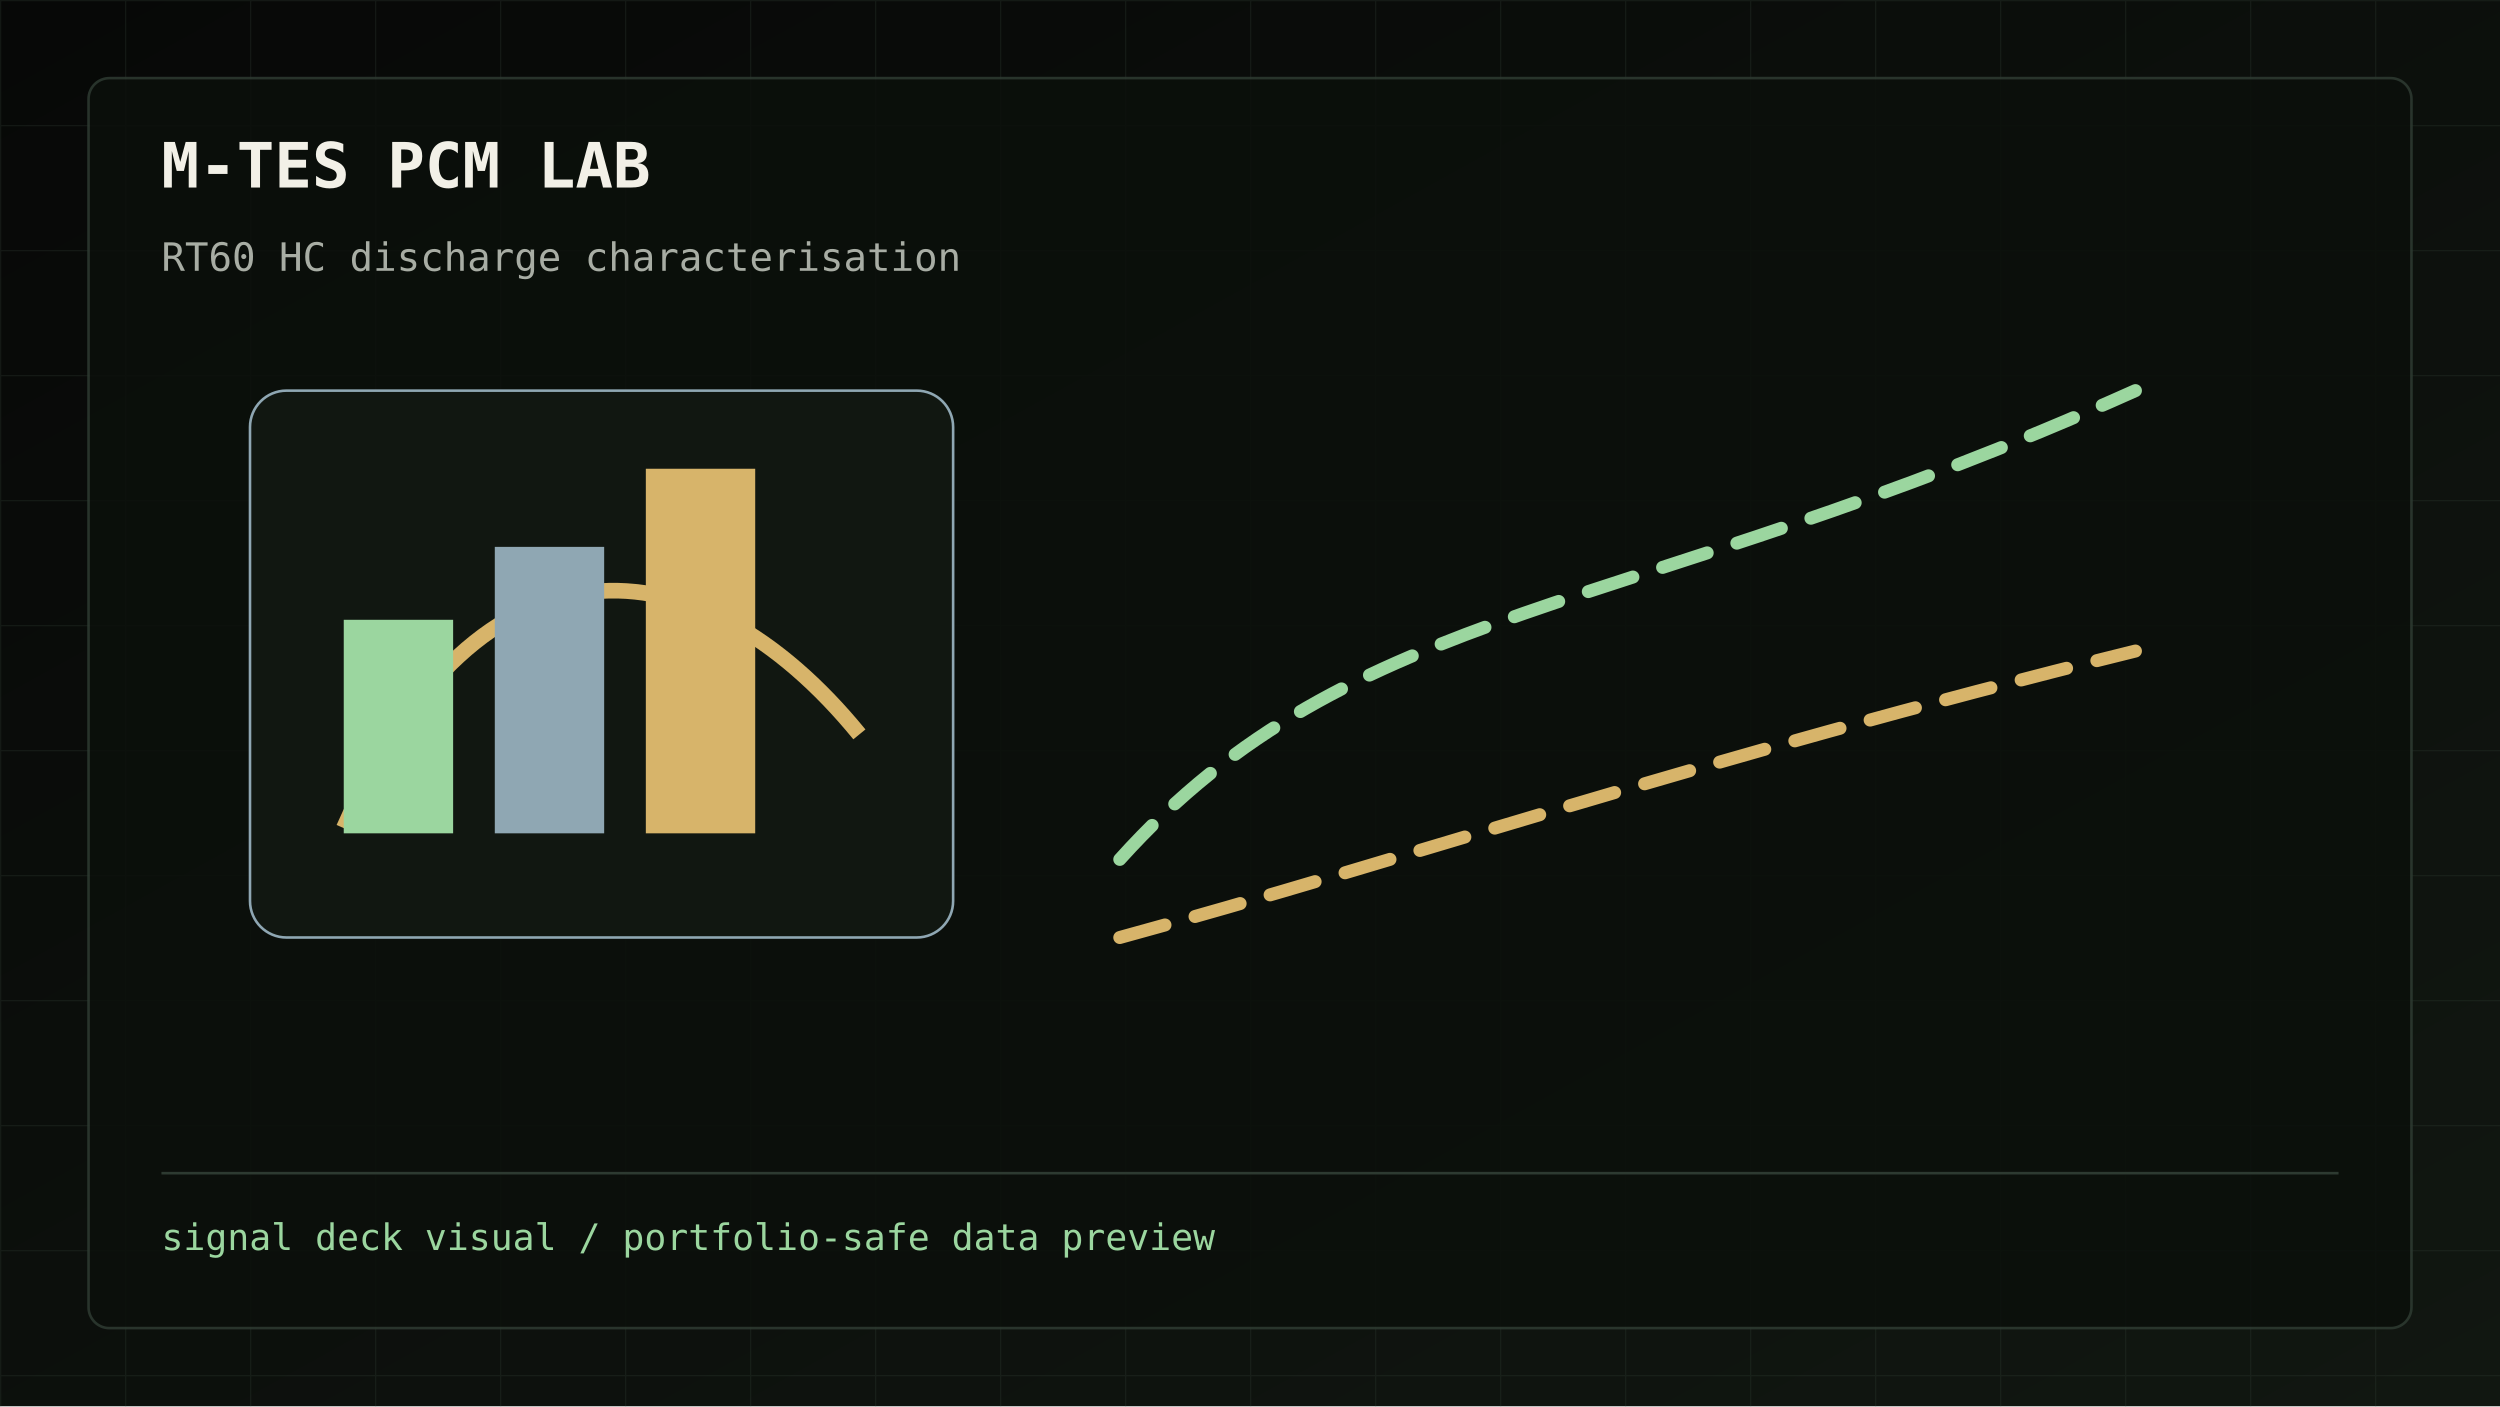
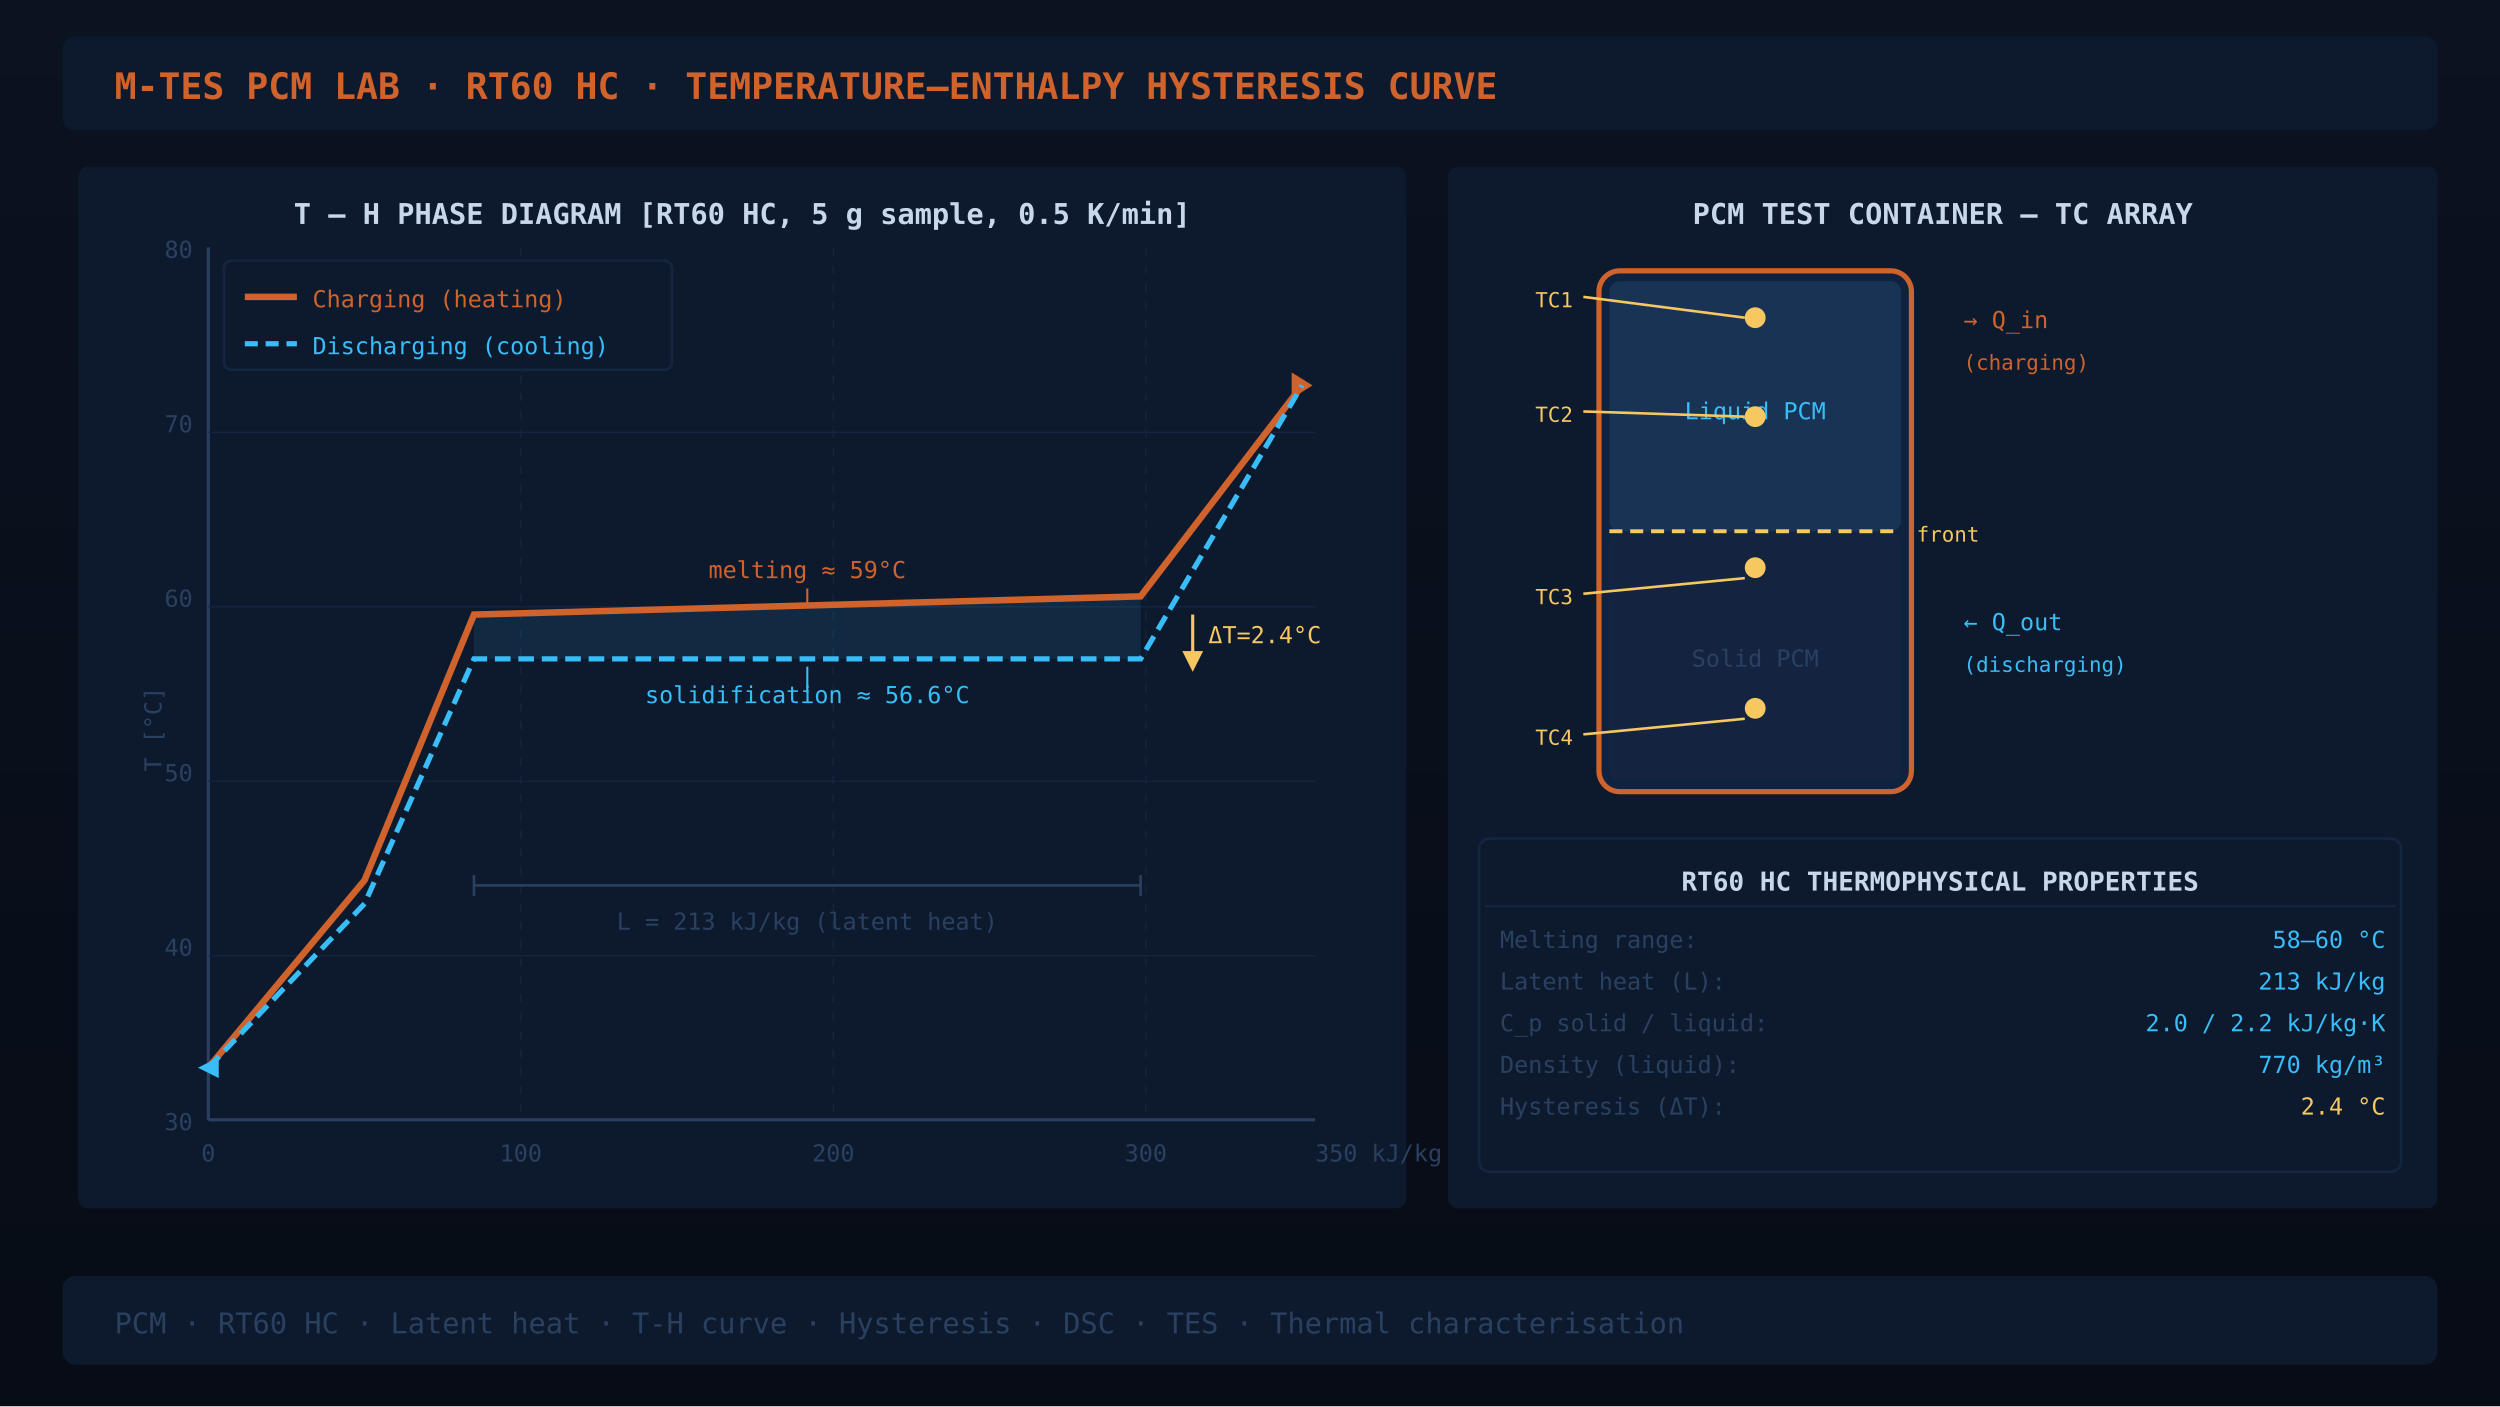
- <svg xmlns="http://www.w3.org/2000/svg" viewBox="0 0 960 540" role="img" aria-label="M-TES PCM LAB - RT60 HC discharge characterisation">
+ <svg xmlns="http://www.w3.org/2000/svg" viewBox="0 0 960 540" role="img" aria-label="PCM phase change material RT60 temperature-enthalpy hysteresis lab characterisation">
  <defs>
-     <linearGradient id="bg" x1="0" y1="0" x2="1" y2="1">
-       <stop offset="0" stop-color="#070807" />
-       <stop offset="1" stop-color="#111711" />
+     <linearGradient id="bg" x1="0" y1="0" x2="0" y2="1">
+       <stop offset="0" stop-color="#0b1220" />
+       <stop offset="1" stop-color="#070c16" />
    </linearGradient>
-     <pattern id="grid" width="48" height="48" patternUnits="userSpaceOnUse">
-       <path d="M48 0H0V48" fill="none" stroke="#2d3a31" stroke-width="1" opacity="0.55" />
-     </pattern>
-     <style>
-       .dash{fill:none;stroke:#9bd69f;stroke-width:5;stroke-linecap:round;stroke-dasharray:18 12;animation:dash 9s linear infinite}.amber{stroke:#d7b46a}.scan{animation:float 6s ease-in-out infinite}.label{font-family:ui-monospace,SFMono-Regular,Menlo,monospace}.muted{fill:#a8ada4}@keyframes dash{to{stroke-dashoffset:-180}}@keyframes float{50%{transform:translateY(-8px)}}
-     </style>
  </defs>
  <rect width="960" height="540" fill="url(#bg)" />
-   <rect width="960" height="540" fill="url(#grid)" opacity="0.55" />
-   <rect x="34" y="30" width="892" height="480" rx="8" fill="#0b0f0b" opacity="0.86" stroke="#2d3a31" />
-   <text x="62" y="72" fill="#f2f0e7" class="label" font-size="24" font-weight="700">M-TES PCM LAB</text>
-   <text x="62" y="104" fill="#a8ada4" class="label" font-size="15">RT60 HC discharge characterisation</text>
-   <g>
-     <rect x="96" y="150" width="270" height="210" rx="14" fill="#111711" stroke="#8fa7b3" />
-     <path d="M132 318 C184 200 268 206 330 282" fill="none" stroke="#d7b46a" stroke-width="6" />
-     <path class="dash" d="M430 330 C520 230 624 238 820 150" />
-     <path class="dash amber" d="M430 360 C540 330 650 292 820 250" />
-     <rect x="132" y="238" width="42" height="82" fill="#9bd69f" />
-     <rect x="190" y="210" width="42" height="110" fill="#8fa7b3" />
-     <rect x="248" y="180" width="42" height="140" fill="#d7b46a" />
-   </g>
-   <rect x="62" y="450" width="836" height="1" fill="#2d3a31" />
-   <text x="62" y="480" fill="#9bd69f" class="label" font-size="14">signal deck visual / portfolio-safe data preview</text>
+   <rect x="24" y="14" width="912" height="36" rx="5" fill="#0d1a2e" />
+   <text x="44" y="38" font-family="monospace" font-size="14" fill="#d0622c" font-weight="bold">M-TES PCM LAB · RT60 HC · TEMPERATURE–ENTHALPY HYSTERESIS CURVE</text>
+   <rect x="30" y="64" width="510" height="400" rx="4" fill="#0d1a2e" />
+   <text x="285" y="86" font-family="monospace" font-size="11" fill="#c8d8ea" text-anchor="middle" font-weight="bold">T – H PHASE DIAGRAM [RT60 HC, 5 g sample, 0.5 K/min]</text>
+   <line x1="80" y1="95" x2="80" y2="430" stroke="#2a4060" stroke-width="1.2" />
+   <line x1="80" y1="430" x2="505" y2="430" stroke="#2a4060" stroke-width="1.2" />
+   <text x="74" y="434" font-family="monospace" font-size="9" fill="#2a4060" text-anchor="end">30</text>
+   <text x="74" y="367" font-family="monospace" font-size="9" fill="#2a4060" text-anchor="end">40</text>
+   <text x="74" y="300" font-family="monospace" font-size="9" fill="#2a4060" text-anchor="end">50</text>
+   <text x="74" y="233" font-family="monospace" font-size="9" fill="#2a4060" text-anchor="end">60</text>
+   <text x="74" y="166" font-family="monospace" font-size="9" fill="#2a4060" text-anchor="end">70</text>
+   <text x="74" y="99" font-family="monospace" font-size="9" fill="#2a4060" text-anchor="end">80</text>
+   <text x="62" y="280" font-family="monospace" font-size="9" fill="#2a4060" transform="rotate(-90,62,280)" text-anchor="middle">T [°C]</text>
+   <line x1="80" y1="367" x2="505" y2="367" stroke="#152540" stroke-width="0.5" />
+   <line x1="80" y1="300" x2="505" y2="300" stroke="#152540" stroke-width="0.5" />
+   <line x1="80" y1="233" x2="505" y2="233" stroke="#152540" stroke-width="0.5" />
+   <line x1="80" y1="166" x2="505" y2="166" stroke="#152540" stroke-width="0.5" />
+   <text x="80" y="446" font-family="monospace" font-size="9" fill="#2a4060" text-anchor="middle">0</text>
+   <text x="200" y="446" font-family="monospace" font-size="9" fill="#2a4060" text-anchor="middle">100</text>
+   <text x="320" y="446" font-family="monospace" font-size="9" fill="#2a4060" text-anchor="middle">200</text>
+   <text x="440" y="446" font-family="monospace" font-size="9" fill="#2a4060" text-anchor="middle">300</text>
+   <text x="505" y="446" font-family="monospace" font-size="9" fill="#2a4060">350 kJ/kg</text>
+   <line x1="200" y1="95" x2="200" y2="430" stroke="#152540" stroke-width="0.5" stroke-dasharray="3,4" />
+   <line x1="320" y1="95" x2="320" y2="430" stroke="#152540" stroke-width="0.5" stroke-dasharray="3,4" />
+   <line x1="440" y1="95" x2="440" y2="430" stroke="#152540" stroke-width="0.5" stroke-dasharray="3,4" />
+   <polygon points="182,236 438,229 438,253 182,253" fill="#38bdf8" opacity="0.10" />
+   <polyline points="80,410 140,338 182,236 438,229 500,148" fill="none" stroke="#d0622c" stroke-width="2.5" />
+   <polygon points="496,143 504,148 496,153" fill="#d0622c" />
+   <polyline points="80,410 140,347 182,253 438,253 500,148" fill="none" stroke="#38bdf8" stroke-width="2" stroke-dasharray="6,3" />
+   <polygon points="84,414 76,410 84,406" fill="#38bdf8" />
+   <text x="310" y="222" font-family="monospace" font-size="9" fill="#d0622c" text-anchor="middle">melting ≈ 59°C</text>
+   <line x1="310" y1="226" x2="310" y2="232" stroke="#d0622c" stroke-width="0.8" />
+   <text x="310" y="270" font-family="monospace" font-size="9" fill="#38bdf8" text-anchor="middle">solidification ≈ 56.6°C</text>
+   <line x1="310" y1="256" x2="310" y2="266" stroke="#38bdf8" stroke-width="0.8" />
+   <line x1="458" y1="236" x2="458" y2="253" stroke="#f6c85f" stroke-width="1.2" />
+   <polygon points="454,250 458,258 462,250" fill="#f6c85f" />
+   <text x="464" y="247" font-family="monospace" font-size="9" fill="#f6c85f">ΔT=2.4°C</text>
+   <line x1="182" y1="340" x2="438" y2="340" stroke="#2a4060" stroke-width="1" />
+   <line x1="182" y1="336" x2="182" y2="344" stroke="#2a4060" stroke-width="1" />
+   <line x1="438" y1="336" x2="438" y2="344" stroke="#2a4060" stroke-width="1" />
+   <text x="310" y="357" font-family="monospace" font-size="9" fill="#2a4060" text-anchor="middle">L = 213 kJ/kg (latent heat)</text>
+   <rect x="86" y="100" width="172" height="42" rx="3" fill="#0d1a2e" stroke="#152540" stroke-width="1" />
+   <line x1="94" y1="114" x2="114" y2="114" stroke="#d0622c" stroke-width="2.5" />
+   <text x="120" y="118" font-family="monospace" font-size="9" fill="#d0622c">Charging (heating)</text>
+   <line x1="94" y1="132" x2="114" y2="132" stroke="#38bdf8" stroke-width="2" stroke-dasharray="5,3" />
+   <text x="120" y="136" font-family="monospace" font-size="9" fill="#38bdf8">Discharging (cooling)</text>
+   <rect x="556" y="64" width="380" height="400" rx="4" fill="#0d1a2e" />
+   <text x="746" y="86" font-family="monospace" font-size="11" fill="#c8d8ea" text-anchor="middle" font-weight="bold">PCM TEST CONTAINER — TC ARRAY</text>
+   <rect x="614" y="104" width="120" height="200" rx="8" fill="#0f2240" stroke="#d0622c" stroke-width="2" />
+   <rect x="618" y="204" width="112" height="96" rx="4" fill="#152540" opacity="0.9" />
+   <text x="674" y="256" font-family="monospace" font-size="9" fill="#2a4060" text-anchor="middle">Solid PCM</text>
+   <rect x="618" y="108" width="112" height="96" rx="4" fill="#1e3a5c" opacity="0.7" />
+   <text x="674" y="161" font-family="monospace" font-size="9" fill="#38bdf8" text-anchor="middle">Liquid PCM</text>
+   <line x1="618" y1="204" x2="730" y2="204" stroke="#f6c85f" stroke-width="1.5" stroke-dasharray="5,3" />
+   <text x="736" y="208" font-family="monospace" font-size="8" fill="#f6c85f">front</text>
+   <circle cx="674" cy="122" r="4" fill="#f6c85f" />
+   <line x1="670" y1="122" x2="608" y2="114" stroke="#f6c85f" stroke-width="1" />
+   <text x="604" y="118" font-family="monospace" font-size="8" fill="#f6c85f" text-anchor="end">TC1</text>
+   <circle cx="674" cy="160" r="4" fill="#f6c85f" />
+   <line x1="670" y1="160" x2="608" y2="158" stroke="#f6c85f" stroke-width="1" />
+   <text x="604" y="162" font-family="monospace" font-size="8" fill="#f6c85f" text-anchor="end">TC2</text>
+   <circle cx="674" cy="218" r="4" fill="#f6c85f" />
+   <line x1="670" y1="222" x2="608" y2="228" stroke="#f6c85f" stroke-width="1" />
+   <text x="604" y="232" font-family="monospace" font-size="8" fill="#f6c85f" text-anchor="end">TC3</text>
+   <circle cx="674" cy="272" r="4" fill="#f6c85f" />
+   <line x1="670" y1="276" x2="608" y2="282" stroke="#f6c85f" stroke-width="1" />
+   <text x="604" y="286" font-family="monospace" font-size="8" fill="#f6c85f" text-anchor="end">TC4</text>
+   <text x="754" y="126" font-family="monospace" font-size="9" fill="#d0622c">→ Q_in</text>
+   <text x="754" y="142" font-family="monospace" font-size="8" fill="#d0622c">(charging)</text>
+   <text x="754" y="242" font-family="monospace" font-size="9" fill="#38bdf8">← Q_out</text>
+   <text x="754" y="258" font-family="monospace" font-size="8" fill="#38bdf8">(discharging)</text>
+   <rect x="568" y="322" width="354" height="128" rx="4" fill="#0d1a2e" stroke="#152540" stroke-width="1" />
+   <text x="745" y="342" font-family="monospace" font-size="10" fill="#c8d8ea" text-anchor="middle" font-weight="bold">RT60 HC THERMOPHYSICAL PROPERTIES</text>
+   <line x1="570" y1="348" x2="920" y2="348" stroke="#152540" stroke-width="0.8" />
+   <text x="576" y="364" font-family="monospace" font-size="9" fill="#2a4060">Melting range:</text>
+   <text x="916" y="364" font-family="monospace" font-size="9" fill="#38bdf8" text-anchor="end">58–60 °C</text>
+   <text x="576" y="380" font-family="monospace" font-size="9" fill="#2a4060">Latent heat (L):</text>
+   <text x="916" y="380" font-family="monospace" font-size="9" fill="#38bdf8" text-anchor="end">213 kJ/kg</text>
+   <text x="576" y="396" font-family="monospace" font-size="9" fill="#2a4060">C_p solid / liquid:</text>
+   <text x="916" y="396" font-family="monospace" font-size="9" fill="#38bdf8" text-anchor="end">2.0 / 2.2 kJ/kg·K</text>
+   <text x="576" y="412" font-family="monospace" font-size="9" fill="#2a4060">Density (liquid):</text>
+   <text x="916" y="412" font-family="monospace" font-size="9" fill="#38bdf8" text-anchor="end">770 kg/m³</text>
+   <text x="576" y="428" font-family="monospace" font-size="9" fill="#2a4060">Hysteresis (ΔT):</text>
+   <text x="916" y="428" font-family="monospace" font-size="9" fill="#f6c85f" text-anchor="end">2.4 °C</text>
+   <rect x="24" y="490" width="912" height="34" rx="5" fill="#0d1a2e" />
+   <text x="44" y="512" font-family="monospace" font-size="11" fill="#2a4060">PCM · RT60 HC · Latent heat · T-H curve · Hysteresis · DSC · TES · Thermal characterisation</text>
</svg>
